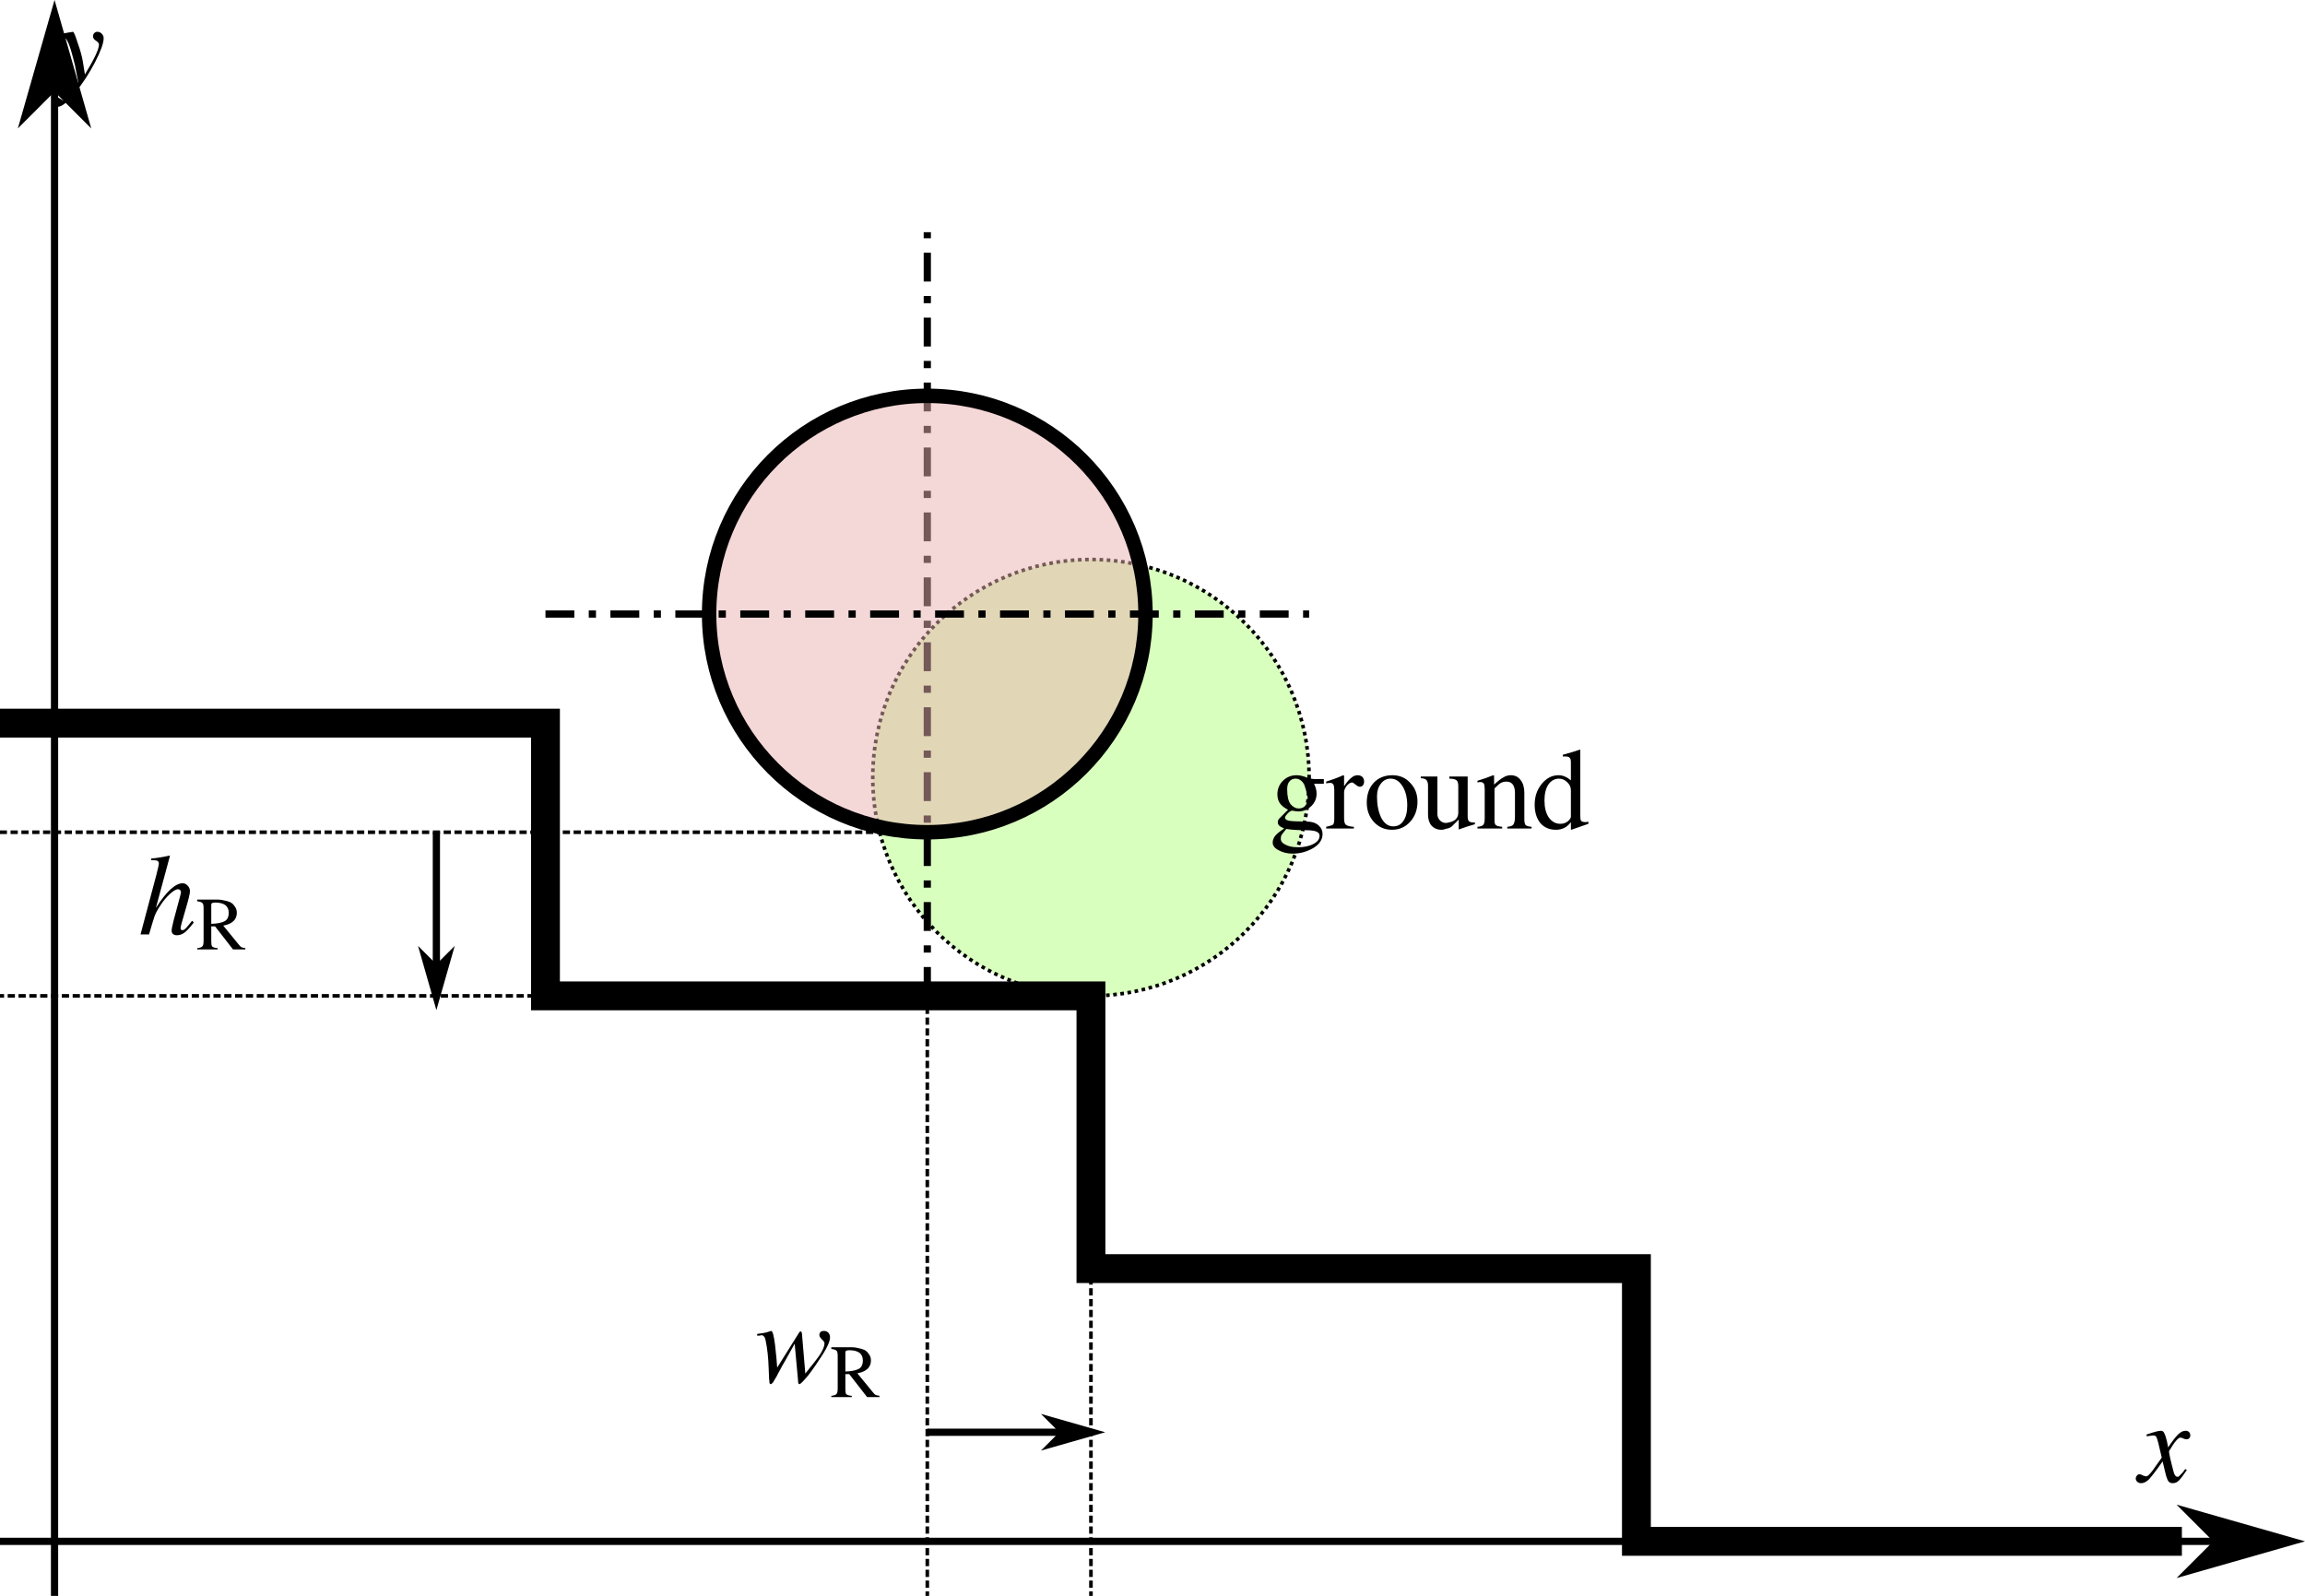
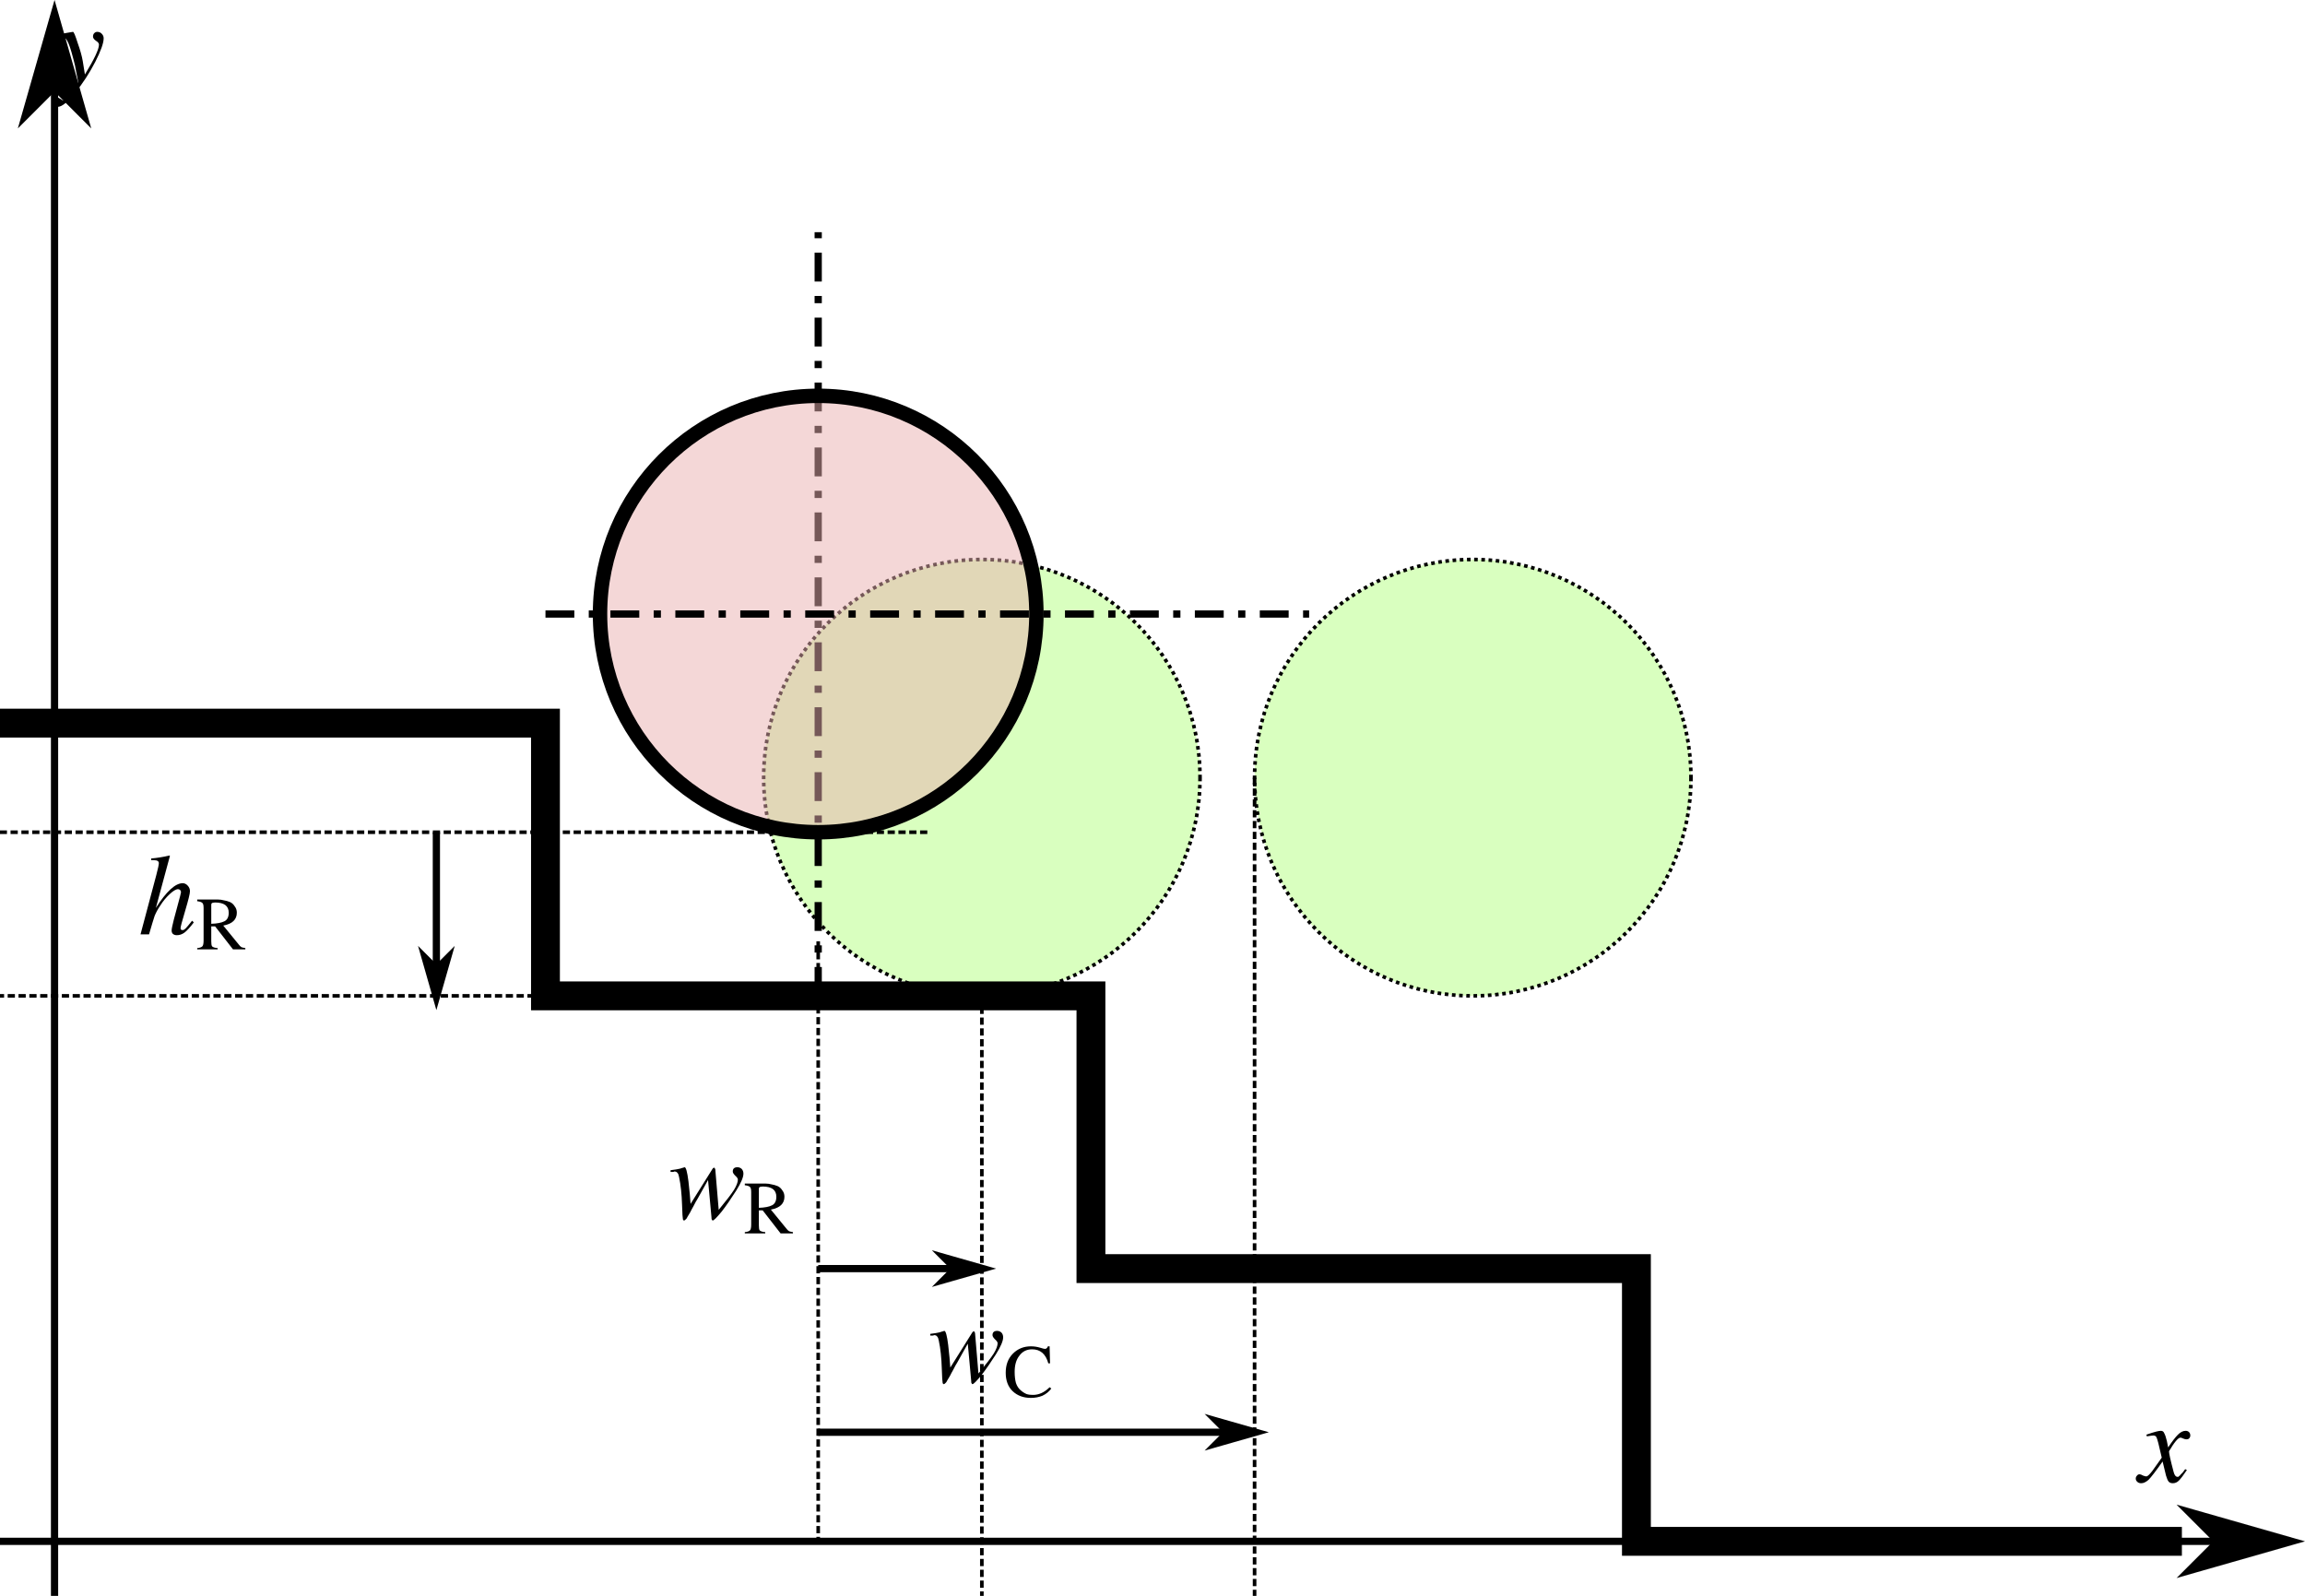
<svg xmlns="http://www.w3.org/2000/svg" width="84.514mm" height="58.514mm" viewBox="0 0 84.514 58.514" version="1.1" id="svg8">
  <defs id="defs2">
+     <marker orient="auto" refY="0" refX="0" id="marker1003" style="overflow:visible">
+       <path id="path1001" d="M 0,0 5,-5 -12.5,0 5,5 Z" style="fill:#000000;fill-opacity:1;fill-rule:evenodd;stroke:#000000;stroke-width:1pt;stroke-opacity:1" transform="matrix(-0.4,0,0,-0.4,-4,0)" />
+     </marker>
    <marker orient="auto" refY="0" refX="0" id="marker1142" style="overflow:visible">
      <path id="path1140" d="M 0,0 5,-5 -12.5,0 5,5 Z" style="fill:#000000;fill-opacity:1;fill-rule:evenodd;stroke:#000000;stroke-width:1pt;stroke-opacity:1" transform="matrix(-0.4,0,0,-0.4,-4,0)" />
    </marker>
    <marker orient="auto" refY="0" refX="0" id="marker6137" style="overflow:visible">
      <path id="path6135" d="M 0,0 5,-5 -12.5,0 5,5 Z" style="fill:#000000;fill-opacity:1;fill-rule:evenodd;stroke:#000000;stroke-width:1pt;stroke-opacity:1" transform="matrix(-0.4,0,0,-0.4,-4,0)" />
    </marker>
    <marker orient="auto" refY="0" refX="0" id="marker1123" style="overflow:visible">
      <path id="path1121" d="M 0,0 5,-5 -12.5,0 5,5 Z" style="fill:#000000;fill-opacity:1;fill-rule:evenodd;stroke:#000000;stroke-width:1pt;stroke-opacity:1" transform="matrix(-0.8,0,0,-0.8,-10,0)" />
    </marker>
    <marker style="overflow:visible" id="Arrow1Lend" refX="0" refY="0" orient="auto">
      <path transform="matrix(-0.8,0,0,-0.8,-10,0)" style="fill:#000000;fill-opacity:1;fill-rule:evenodd;stroke:#000000;stroke-width:1pt;stroke-opacity:1" d="M 0,0 5,-5 -12.5,0 5,5 Z" id="path834" />
    </marker>
    <marker style="overflow:visible" id="Arrow1Mend-3" refX="0" refY="0" orient="auto">
      <path transform="matrix(-0.4,0,0,-0.4,-4,0)" style="fill:#000000;fill-opacity:1;fill-rule:evenodd;stroke:#000000;stroke-width:1pt;stroke-opacity:1" d="M 0,0 5,-5 -12.5,0 5,5 Z" id="path4573-6" />
    </marker>
    <marker style="overflow:visible" id="Arrow1Mend-6" refX="0" refY="0" orient="auto">
      <path transform="matrix(-0.4,0,0,-0.4,-4,0)" style="fill:#000000;fill-opacity:1;fill-rule:evenodd;stroke:#000000;stroke-width:1pt;stroke-opacity:1" d="M 0,0 5,-5 -12.5,0 5,5 Z" id="path4573-2" />
    </marker>
    <marker style="overflow:visible" id="Arrow1Mend-6-1" refX="0" refY="0" orient="auto">
      <path transform="matrix(-0.4,0,0,-0.4,-4,0)" style="fill:#000000;fill-opacity:1;fill-rule:evenodd;stroke:#000000;stroke-width:1pt;stroke-opacity:1" d="M 0,0 5,-5 -12.5,0 5,5 Z" id="path4573-2-2" />
    </marker>
    <marker orient="auto" refY="0" refX="0" id="marker6137-6" style="overflow:visible">
      <path id="path6135-0" d="M 0,0 5,-5 -12.5,0 5,5 Z" style="fill:#000000;fill-opacity:1;fill-rule:evenodd;stroke:#000000;stroke-width:1pt;stroke-opacity:1" transform="matrix(-0.4,0,0,-0.4,-4,0)" />
    </marker>
  </defs>
-   <g transform="translate(-20,-110.4864)" id="layer1">
-     <circle style="opacity:1;fill:#b3ff80;fill-opacity:0.502;stroke:#000000;stroke-width:0.132;stroke-miterlimit:4;stroke-dasharray:0.132, 0.132;stroke-dashoffset:0;stroke-opacity:1" id="circle905" cx="60" cy="139" r="8" />
-     <path id="path825" d="M 54,147 V 119" style="fill:none;stroke:#000000;stroke-width:0.265;stroke-linecap:butt;stroke-linejoin:miter;stroke-miterlimit:4;stroke-dasharray:1.058, 0.529, 0.265, 0.529;stroke-dashoffset:0;stroke-opacity:1" />
-     <path id="path821" d="m 100,167 h -20 V 157 H 60 V 147 H 40 V 137 H 20" style="fill:none;stroke:#000000;stroke-width:1.058;stroke-linecap:butt;stroke-linejoin:miter;stroke-miterlimit:4;stroke-dasharray:none;stroke-opacity:1" />
-     <circle r="8" cy="133" cx="54" id="path823" style="opacity:1;fill:#e9afaf;fill-opacity:0.502;stroke:#000000;stroke-width:0.529;stroke-miterlimit:4;stroke-dasharray:none;stroke-dashoffset:0;stroke-opacity:1" />
-     <path style="fill:none;stroke:#000000;stroke-width:0.265;stroke-linecap:butt;stroke-linejoin:miter;stroke-miterlimit:4;stroke-dasharray:1.058, 0.529, 0.265, 0.529;stroke-dashoffset:0;stroke-opacity:1" d="m 40,133 h 28" id="path827" />
-     <path id="path829" d="M 20,167 104,167" style="fill:none;stroke:#000000;stroke-width:0.265px;stroke-linecap:butt;stroke-linejoin:miter;stroke-opacity:1;marker-end:url(#Arrow1Lend)" />
-     <path id="path1113" d="M 22,169 V 111" style="fill:none;stroke:#000000;stroke-width:0.265px;stroke-linecap:butt;stroke-linejoin:miter;stroke-opacity:1;marker-end:url(#marker1123)" />
-     <path id="path1149" d="m 54,141 -34,0" style="fill:none;stroke:#000000;stroke-width:0.132;stroke-linecap:butt;stroke-linejoin:miter;stroke-miterlimit:4;stroke-dasharray:0.265, 0.132;stroke-dashoffset:0;stroke-opacity:1" />
-     <path id="path1445" d="m 60,147 1e-6,22" style="fill:none;stroke:#000000;stroke-width:0.132;stroke-linecap:butt;stroke-linejoin:miter;stroke-miterlimit:4;stroke-dasharray:0.265, 0.132;stroke-dashoffset:0;stroke-opacity:1" />
-     <text id="text1449" y="164.821" x="102" style="font-style:normal;font-variant:normal;font-weight:normal;font-stretch:normal;font-size:4.233px;line-height:1.25;font-family:FreeSerif;-inkscape-font-specification:FreeSerif;text-align:center;letter-spacing:0px;word-spacing:0px;text-anchor:middle;fill:#000000;fill-opacity:1;stroke:none;stroke-width:0.265" xml:space="preserve">
-       <tspan style="font-style:italic;font-variant:normal;font-weight:normal;font-stretch:normal;font-family:FreeSerif;-inkscape-font-specification:'FreeSerif Italic';stroke-width:0.265" y="164.821" x="102" id="tspan1447">x</tspan>
+   <g transform="translate(-20,-109.9727)" id="layer1">
+     <circle style="opacity:1;fill:#b3ff80;fill-opacity:0.502;stroke:#000000;stroke-width:0.132;stroke-miterlimit:4;stroke-dasharray:0.132, 0.132;stroke-dashoffset:0;stroke-opacity:1" id="circle905" cx="56" cy="138.486" r="8" />
+     <path id="path825" d="m 50,146.486 v -28" style="fill:none;stroke:#000000;stroke-width:0.265;stroke-linecap:butt;stroke-linejoin:miter;stroke-miterlimit:4;stroke-dasharray:1.058, 0.529, 0.265, 0.529;stroke-dashoffset:0;stroke-opacity:1" />
+     <path id="path821" d="m 100,166.486 h -20 v -10 H 60 v -10 H 40 v -10 H 20" style="fill:none;stroke:#000000;stroke-width:1.058;stroke-linecap:butt;stroke-linejoin:miter;stroke-miterlimit:4;stroke-dasharray:none;stroke-opacity:1" />
+     <circle r="8" cy="132.486" cx="50" id="path823" style="opacity:1;fill:#e9afaf;fill-opacity:0.502;stroke:#000000;stroke-width:0.529;stroke-miterlimit:4;stroke-dasharray:none;stroke-dashoffset:0;stroke-opacity:1" />
+     <path style="fill:none;stroke:#000000;stroke-width:0.265;stroke-linecap:butt;stroke-linejoin:miter;stroke-miterlimit:4;stroke-dasharray:1.058, 0.529, 0.265, 0.529;stroke-dashoffset:0;stroke-opacity:1" d="m 40,132.486 h 28" id="path827" />
+     <path id="path829" d="M 20,166.486 H 104" style="fill:none;stroke:#000000;stroke-width:0.265px;stroke-linecap:butt;stroke-linejoin:miter;stroke-opacity:1;marker-end:url(#Arrow1Lend)" />
+     <path id="path1113" d="m 22,168.486 v -58" style="fill:none;stroke:#000000;stroke-width:0.265px;stroke-linecap:butt;stroke-linejoin:miter;stroke-opacity:1;marker-end:url(#marker1123)" />
+     <path id="path1149" d="m 54,140.486 h -34" style="fill:none;stroke:#000000;stroke-width:0.132;stroke-linecap:butt;stroke-linejoin:miter;stroke-miterlimit:4;stroke-dasharray:0.265, 0.132;stroke-dashoffset:0;stroke-opacity:1" />
+     <text id="text1449" y="164.307" x="102" style="font-style:normal;font-variant:normal;font-weight:normal;font-stretch:normal;font-size:4.233px;line-height:1.25;font-family:FreeSerif;-inkscape-font-specification:FreeSerif;text-align:center;letter-spacing:0px;word-spacing:0px;text-anchor:middle;fill:#000000;fill-opacity:1;stroke:none;stroke-width:0.265" xml:space="preserve">
+       <tspan style="font-style:italic;font-variant:normal;font-weight:normal;font-stretch:normal;font-family:FreeSerif;-inkscape-font-specification:'FreeSerif Italic';stroke-width:0.265" y="164.307" x="102" id="tspan1447">x</tspan>
    </text>
-     <text id="text1627" y="113.529" x="25.471" style="font-style:normal;font-variant:normal;font-weight:normal;font-stretch:normal;font-size:4.233px;line-height:1.25;font-family:FreeSerif;-inkscape-font-specification:FreeSerif;text-align:center;letter-spacing:0px;word-spacing:0px;text-anchor:middle;fill:#000000;fill-opacity:1;stroke:none;stroke-width:0.265" xml:space="preserve">
-       <tspan style="font-style:italic;font-variant:normal;font-weight:normal;font-stretch:normal;font-family:FreeSerif;-inkscape-font-specification:'FreeSerif Italic';stroke-width:0.265" y="113.529" x="25.471" id="tspan1625">y</tspan>
+     <text id="text1627" y="113.016" x="25.471" style="font-style:normal;font-variant:normal;font-weight:normal;font-stretch:normal;font-size:4.233px;line-height:1.25;font-family:FreeSerif;-inkscape-font-specification:FreeSerif;text-align:center;letter-spacing:0px;word-spacing:0px;text-anchor:middle;fill:#000000;fill-opacity:1;stroke:none;stroke-width:0.265" xml:space="preserve">
+       <tspan style="font-style:italic;font-variant:normal;font-weight:normal;font-stretch:normal;font-family:FreeSerif;-inkscape-font-specification:'FreeSerif Italic';stroke-width:0.265" y="113.016" x="25.471" id="tspan1625">y</tspan>
    </text>
-     <text xml:space="preserve" style="font-style:normal;font-variant:normal;font-weight:normal;font-stretch:normal;font-size:4.233px;line-height:1.25;font-family:FreeSerif;-inkscape-font-specification:FreeSerif;text-align:center;letter-spacing:0px;word-spacing:0px;text-anchor:middle;fill:#000000;fill-opacity:1;stroke:none;stroke-width:0.265" x="56.259" y="161.159" id="text1686">
-       <tspan id="tspan1684" x="56.259" y="161.159" style="font-style:italic;font-variant:normal;font-weight:normal;font-stretch:normal;font-family:FreeSerif;-inkscape-font-specification:'FreeSerif Italic';stroke-width:0.265">w<tspan style="font-style:normal;font-variant:normal;font-weight:normal;font-stretch:normal;font-size:2.752px;font-family:FreeSerif;-inkscape-font-specification:FreeSerif;baseline-shift:sub;stroke-width:0.265" id="tspan1682">R</tspan>
+     <text xml:space="preserve" style="font-style:normal;font-variant:normal;font-weight:normal;font-stretch:normal;font-size:4.233px;line-height:1.25;font-family:FreeSerif;-inkscape-font-specification:FreeSerif;text-align:center;letter-spacing:0px;word-spacing:0px;text-anchor:middle;fill:#000000;fill-opacity:1;stroke:none;stroke-width:0.265" x="53.084" y="154.645" id="text1686">
+       <tspan id="tspan1684" x="53.084" y="154.645" style="font-style:italic;font-variant:normal;font-weight:normal;font-stretch:normal;font-family:FreeSerif;-inkscape-font-specification:'FreeSerif Italic';stroke-width:0.265">w<tspan style="font-style:normal;font-variant:normal;font-weight:normal;font-stretch:normal;font-size:2.752px;font-family:FreeSerif;-inkscape-font-specification:FreeSerif;baseline-shift:sub;stroke-width:0.265" id="tspan1682">R</tspan>
      </tspan>
    </text>
-     <path id="path3745-9" d="m 36,141 v 6" style="fill:none;stroke:#000000;stroke-width:0.265;stroke-linecap:butt;stroke-linejoin:miter;stroke-miterlimit:4;stroke-dasharray:none;stroke-opacity:1;marker-end:url(#Arrow1Mend-6)" />
-     <text xml:space="preserve" style="font-style:normal;font-variant:normal;font-weight:normal;font-stretch:normal;font-size:4.233px;line-height:1.25;font-family:FreeSerif;-inkscape-font-specification:FreeSerif;text-align:center;letter-spacing:0px;word-spacing:0px;text-anchor:middle;fill:#000000;fill-opacity:1;stroke:none;stroke-width:0.265" x="33.398" y="144.745" id="text1653-7-0">
-       <tspan id="tspan1651-5-9" x="33.398" y="144.745" style="font-style:italic;font-variant:normal;font-weight:normal;font-stretch:normal;font-family:FreeSerif;-inkscape-font-specification:'FreeSerif Italic';stroke-width:0.265">h<tspan style="font-style:normal;font-variant:normal;font-weight:normal;font-stretch:normal;font-size:2.752px;font-family:FreeSerif;-inkscape-font-specification:FreeSerif;baseline-shift:sub;stroke-width:0.265" id="tspan1649-3-3">R</tspan>
+     <path id="path3745-9" d="m 36,140.486 v 6" style="fill:none;stroke:#000000;stroke-width:0.265;stroke-linecap:butt;stroke-linejoin:miter;stroke-miterlimit:4;stroke-dasharray:none;stroke-opacity:1;marker-end:url(#Arrow1Mend-6)" />
+     <text xml:space="preserve" style="font-style:normal;font-variant:normal;font-weight:normal;font-stretch:normal;font-size:4.233px;line-height:1.25;font-family:FreeSerif;-inkscape-font-specification:FreeSerif;text-align:center;letter-spacing:0px;word-spacing:0px;text-anchor:middle;fill:#000000;fill-opacity:1;stroke:none;stroke-width:0.265" x="33.398" y="144.231" id="text1653-7-0">
+       <tspan id="tspan1651-5-9" x="33.398" y="144.231" style="font-style:italic;font-variant:normal;font-weight:normal;font-stretch:normal;font-family:FreeSerif;-inkscape-font-specification:'FreeSerif Italic';stroke-width:0.265">h<tspan style="font-style:normal;font-variant:normal;font-weight:normal;font-stretch:normal;font-size:2.752px;font-family:FreeSerif;-inkscape-font-specification:FreeSerif;baseline-shift:sub;stroke-width:0.265" id="tspan1649-3-3">R</tspan>
      </tspan>
    </text>
-     <path style="fill:none;stroke:#000000;stroke-width:0.132;stroke-linecap:butt;stroke-linejoin:miter;stroke-miterlimit:4;stroke-dasharray:0.265, 0.132;stroke-dashoffset:0;stroke-opacity:1" d="m 54,147 0,22" id="path6119" />
-     <path id="path6127-6" d="m 54,163 6,0" style="fill:none;stroke:#000000;stroke-width:0.265px;stroke-linecap:butt;stroke-linejoin:miter;stroke-opacity:1;marker-end:url(#marker6137-6)" />
+     <path style="fill:none;stroke:#000000;stroke-width:0.132;stroke-linecap:butt;stroke-linejoin:miter;stroke-miterlimit:4;stroke-dasharray:0.265, 0.132;stroke-dashoffset:0;stroke-opacity:1" d="m 56,146.486 -10e-7,22" id="path6119" />
+     <path id="path6127-6" d="m 50,156.486 h 6" style="fill:none;stroke:#000000;stroke-width:0.265px;stroke-linecap:butt;stroke-linejoin:miter;stroke-opacity:1;marker-end:url(#marker6137-6)" />
    <text id="text6484" y="117" x="70" style="font-style:normal;font-variant:normal;font-weight:normal;font-stretch:normal;font-size:4.233px;line-height:1.25;font-family:FreeSerif;-inkscape-font-specification:FreeSerif;letter-spacing:0px;word-spacing:0px;fill:#000000;fill-opacity:1;stroke:none;stroke-width:0.265" xml:space="preserve" />
-     <path style="fill:none;stroke:#000000;stroke-width:0.132;stroke-linecap:butt;stroke-linejoin:miter;stroke-miterlimit:4;stroke-dasharray:0.265, 0.132;stroke-dashoffset:0;stroke-opacity:1" d="m 40,147 -20,0" id="path896" />
-     <text xml:space="preserve" style="font-style:normal;font-variant:normal;font-weight:normal;font-stretch:normal;font-size:4.233px;line-height:1.25;font-family:FreeSerif;-inkscape-font-specification:FreeSerif;text-align:center;letter-spacing:0px;word-spacing:0px;text-anchor:middle;fill:#000000;fill-opacity:1;stroke:none;stroke-width:0.265" x="75.084" y="140.863" id="text1686-3">
-       <tspan id="tspan1684-6" x="75.084" y="140.863" style="font-style:normal;font-variant:normal;font-weight:normal;font-stretch:normal;font-family:FreeSerif;-inkscape-font-specification:'FreeSerif Italic';stroke-width:0.265">ground</tspan>
+     <path style="fill:none;stroke:#000000;stroke-width:0.132;stroke-linecap:butt;stroke-linejoin:miter;stroke-miterlimit:4;stroke-dasharray:0.265, 0.132;stroke-dashoffset:0;stroke-opacity:1" d="M 40,146.486 H 20" id="path896" />
+     <circle style="opacity:1;fill:#b3ff80;fill-opacity:0.502;stroke:#000000;stroke-width:0.132;stroke-miterlimit:4;stroke-dasharray:0.132, 0.132;stroke-dashoffset:0;stroke-opacity:1" id="circle921" cx="74" cy="138.486" r="8" />
+     <path style="fill:none;stroke:#000000;stroke-width:0.132;stroke-linecap:butt;stroke-linejoin:miter;stroke-miterlimit:4;stroke-dasharray:0.265, 0.132;stroke-dashoffset:0;stroke-opacity:1" d="m 66,138.486 -10e-7,30" id="path971" />
+     <text xml:space="preserve" style="font-style:normal;font-variant:normal;font-weight:normal;font-stretch:normal;font-size:4.233px;line-height:1.25;font-family:FreeSerif;-inkscape-font-specification:FreeSerif;text-align:center;letter-spacing:0px;word-spacing:0px;text-anchor:middle;fill:#000000;fill-opacity:1;stroke:none;stroke-width:0.265" x="62.609" y="160.645" id="text977">
+       <tspan id="tspan975" x="62.609" y="160.645" style="font-style:italic;font-variant:normal;font-weight:normal;font-stretch:normal;font-family:FreeSerif;-inkscape-font-specification:'FreeSerif Italic';stroke-width:0.265">w<tspan style="font-style:normal;font-variant:normal;font-weight:normal;font-stretch:normal;font-size:2.752px;font-family:FreeSerif;-inkscape-font-specification:FreeSerif;baseline-shift:sub;stroke-width:0.265" id="tspan973">C</tspan>
+       </tspan>
    </text>
+     <path style="fill:none;stroke:#000000;stroke-width:0.132;stroke-linecap:butt;stroke-linejoin:miter;stroke-miterlimit:4;stroke-dasharray:0.265, 0.132;stroke-dashoffset:0;stroke-opacity:1" d="m 50,144.486 v 22" id="path979" />
+     <path id="path999" d="m 50,162.486 h 16" style="fill:none;stroke:#000000;stroke-width:0.265px;stroke-linecap:butt;stroke-linejoin:miter;stroke-opacity:1;marker-end:url(#marker1003)" />
  </g>
</svg>
